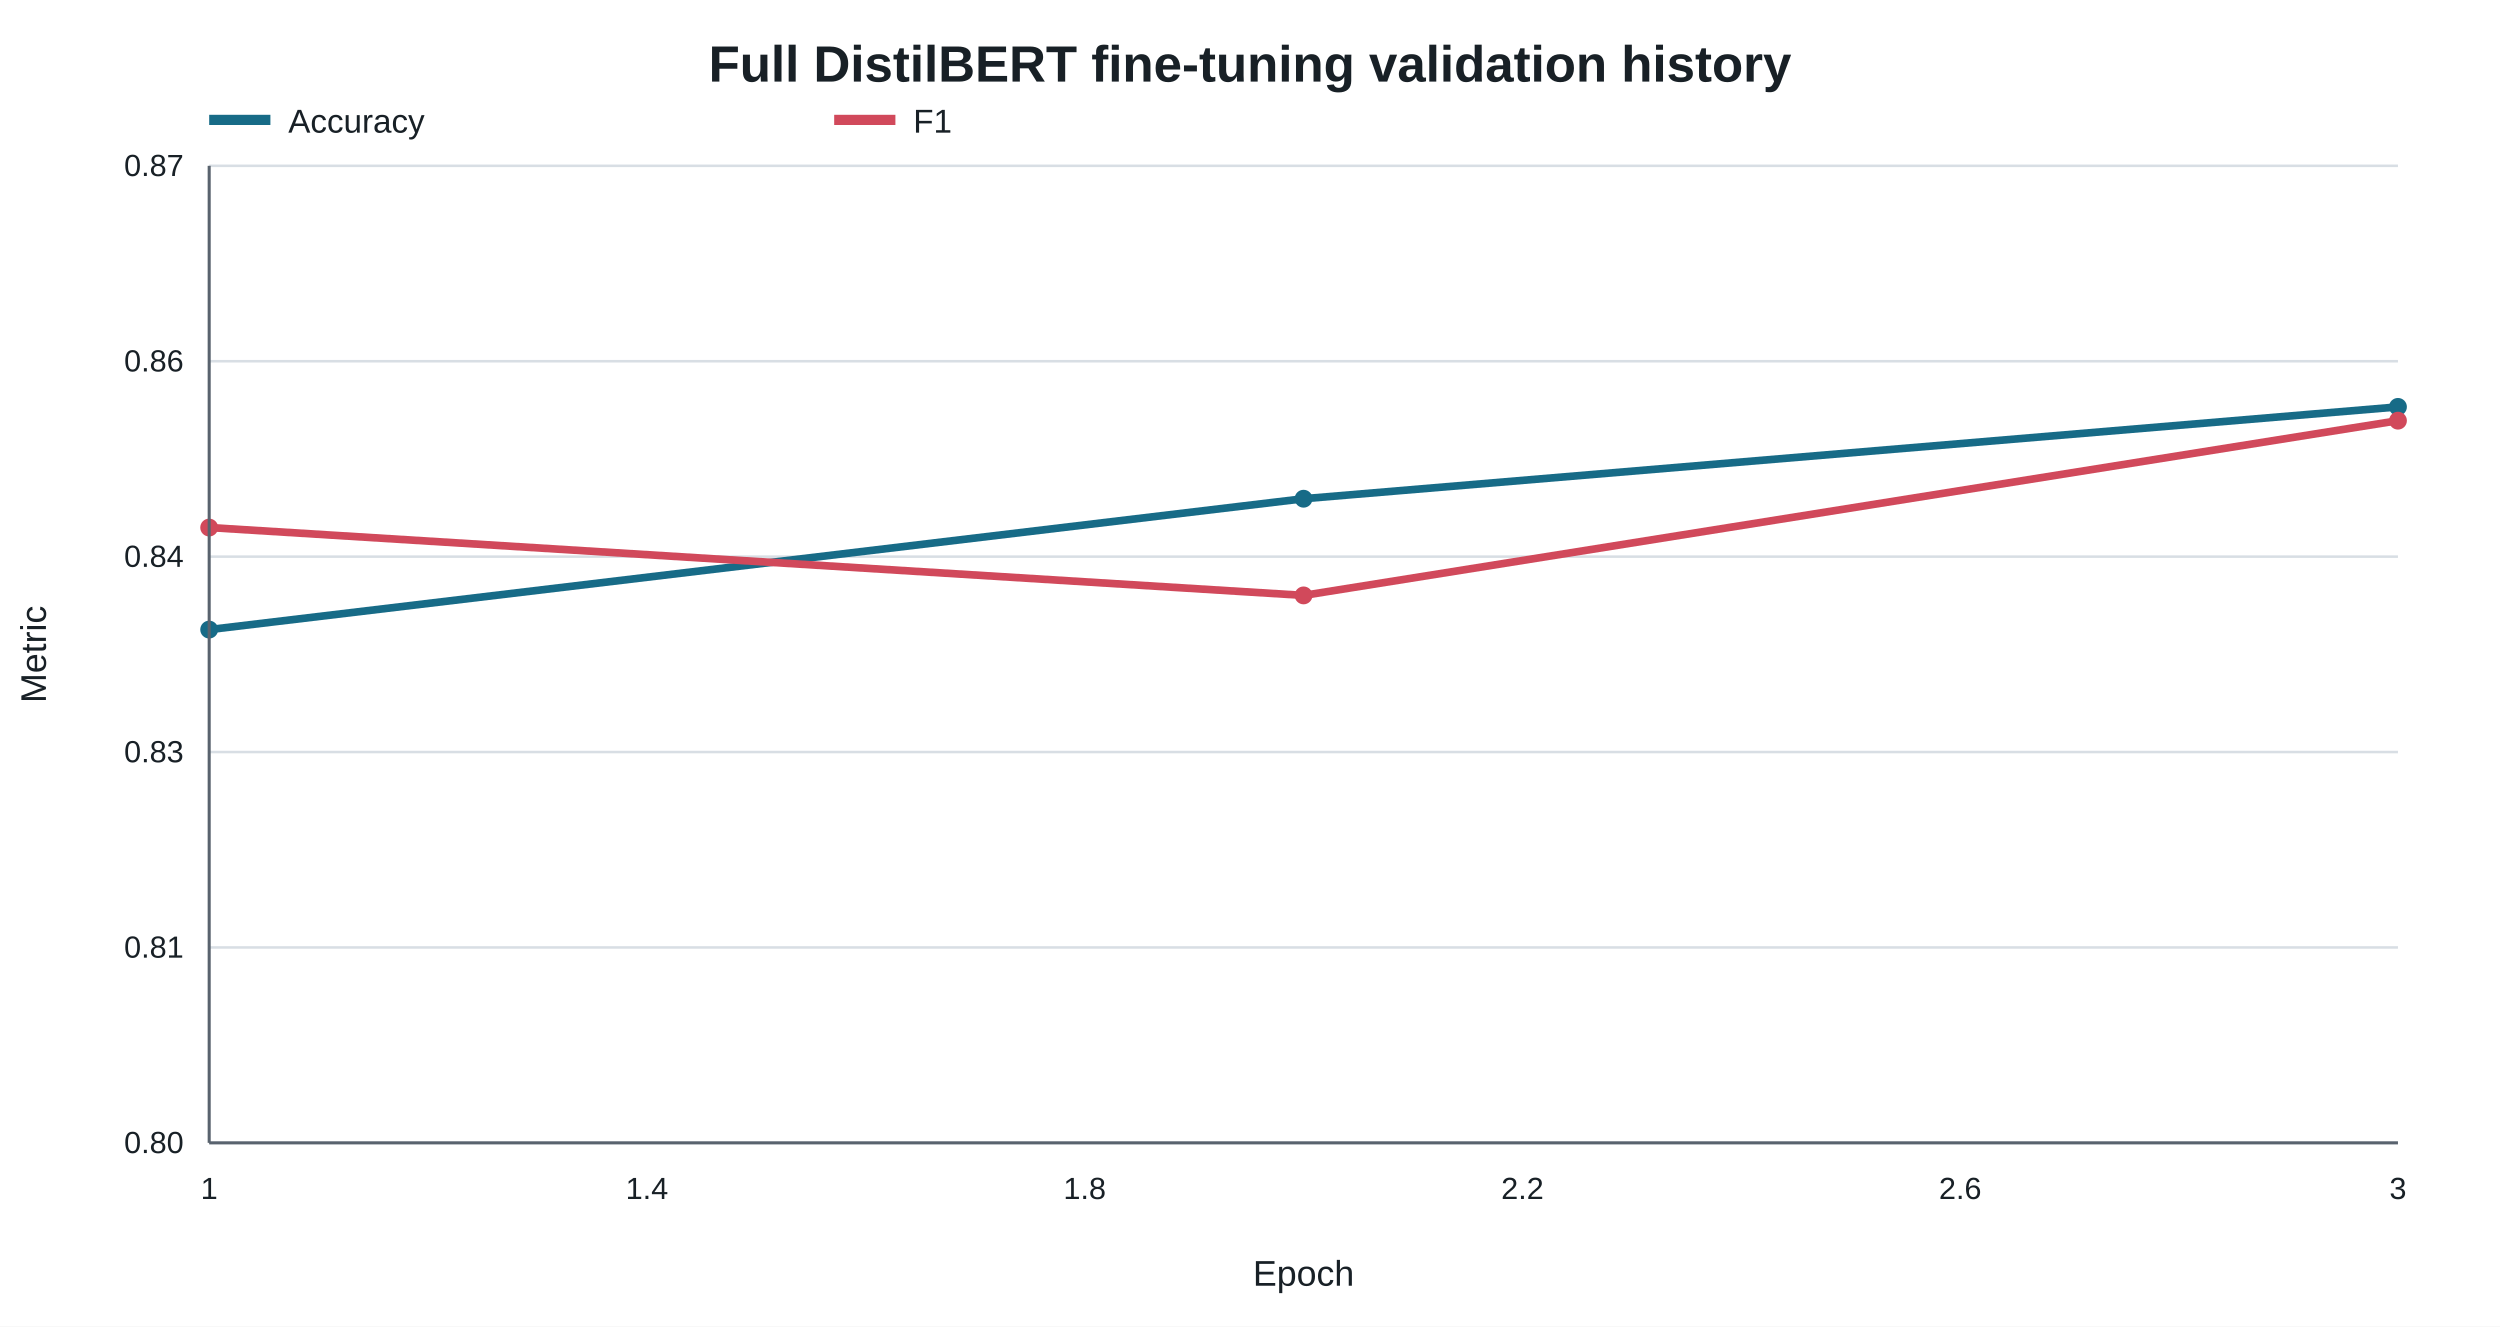
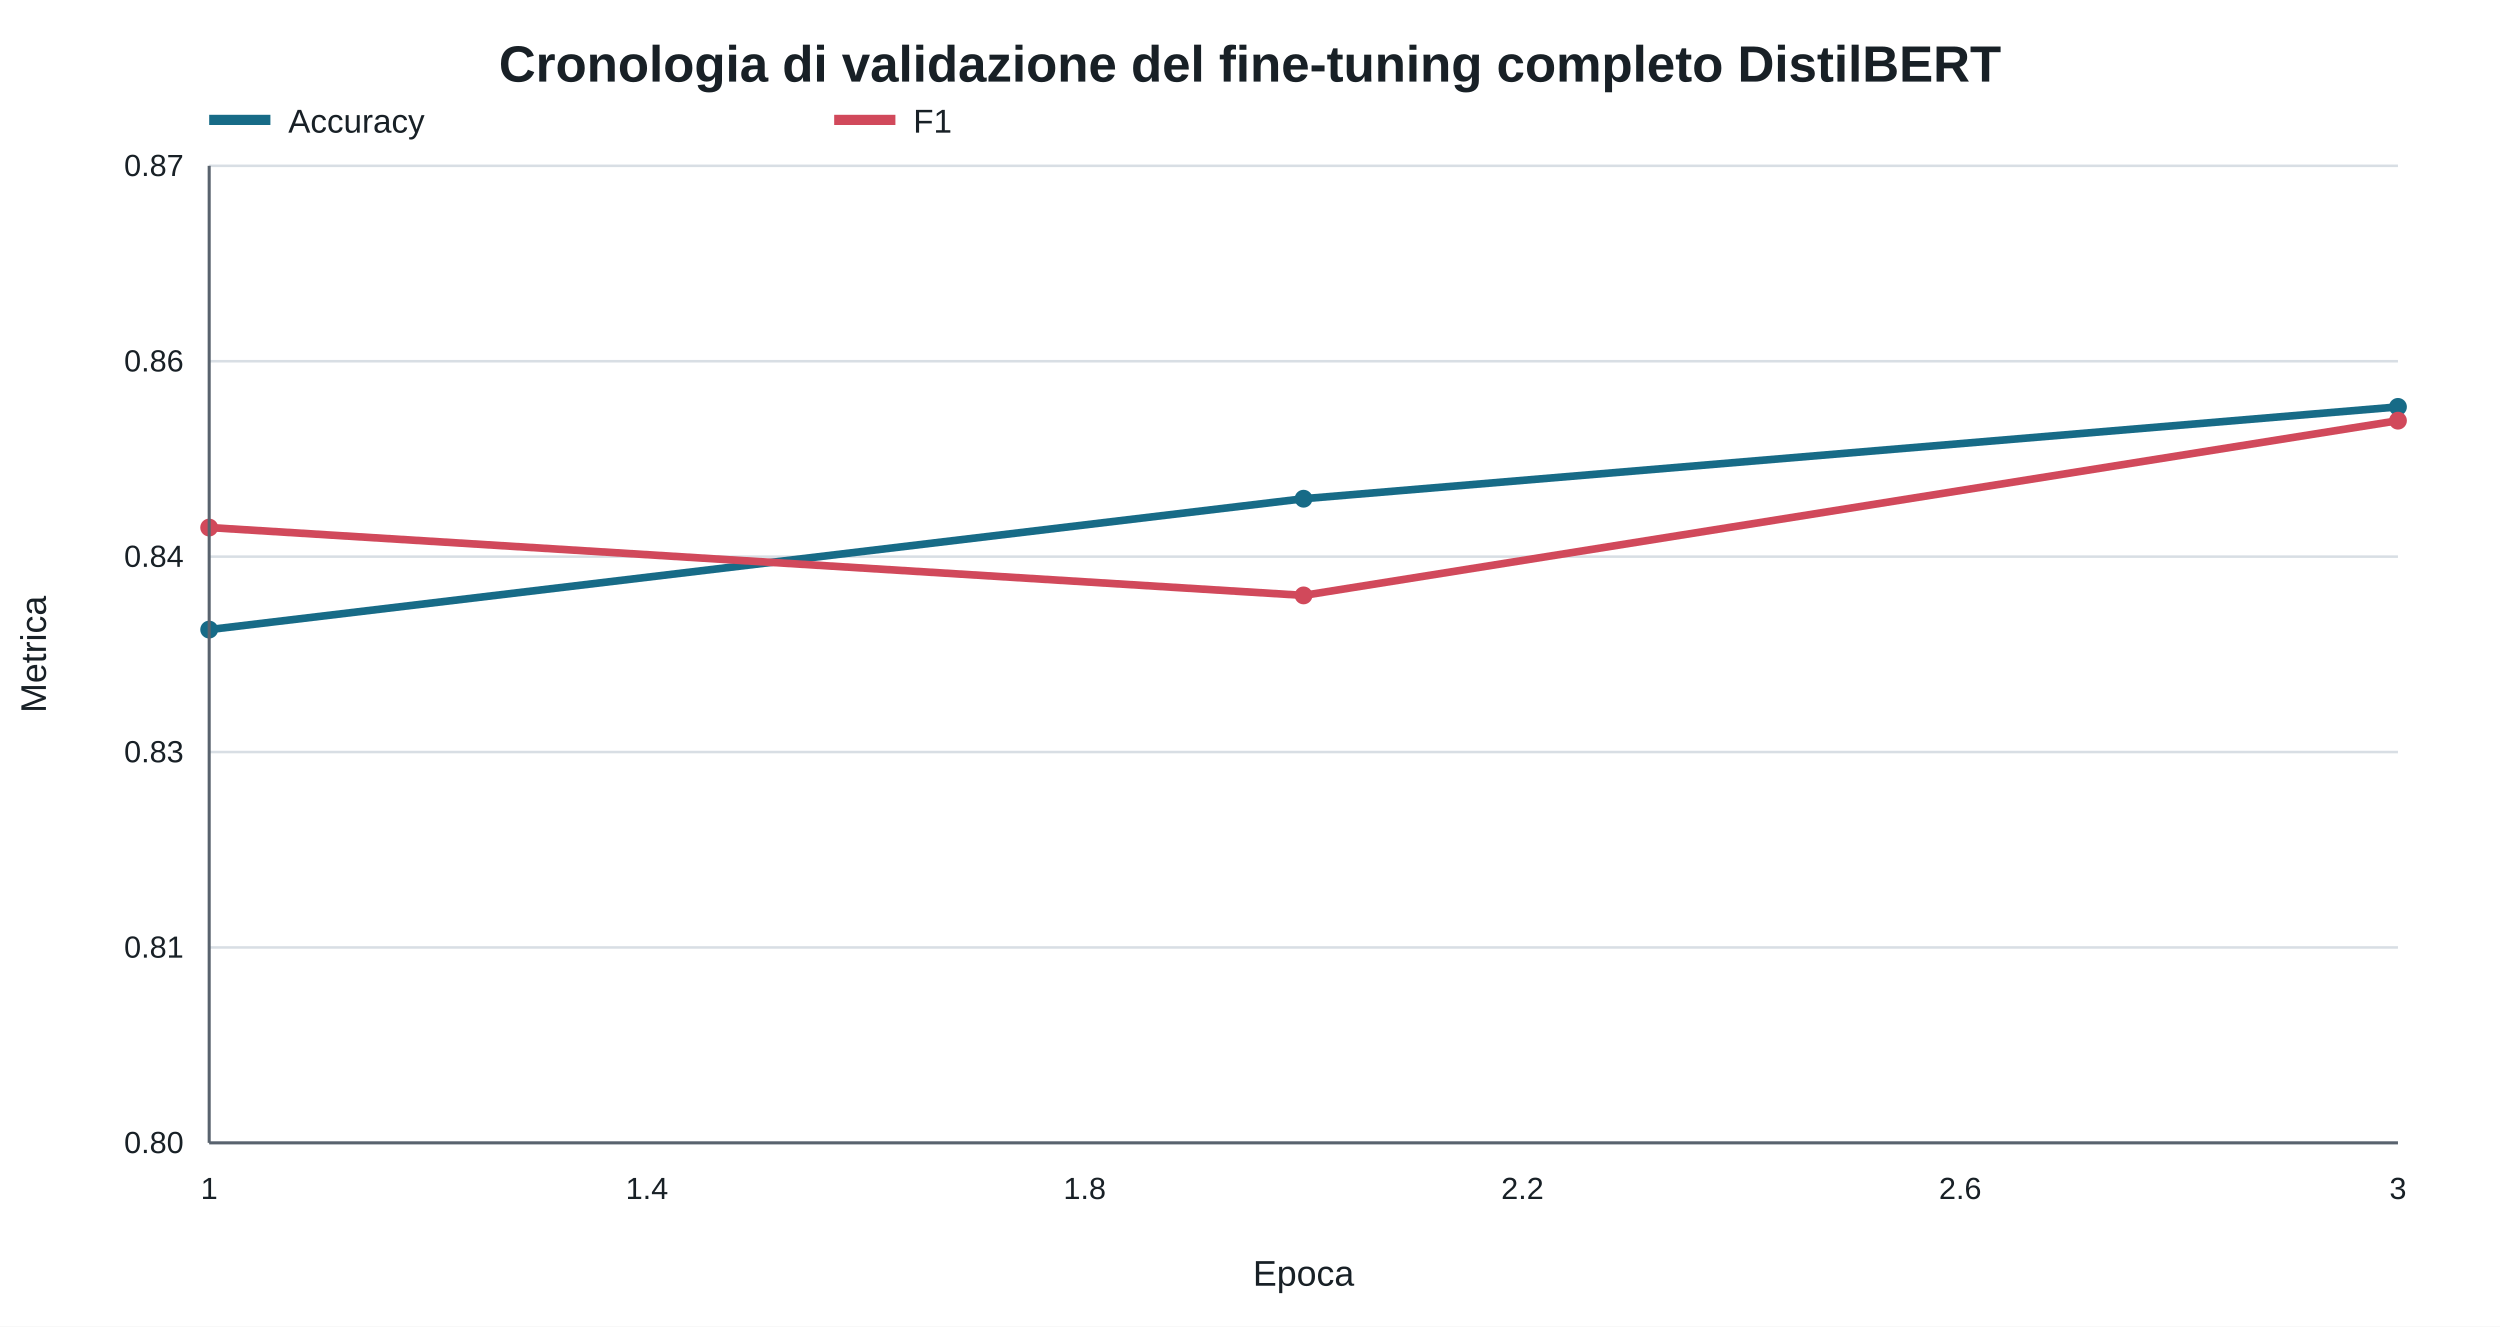
<svg xmlns="http://www.w3.org/2000/svg" width="980" height="520" viewBox="0 0 980 520" role="img" aria-labelledby="title desc">
  <rect width="100%" height="100%" fill="#ffffff" />
  <style>text{font-family:Arial,sans-serif;fill:#182026;letter-spacing:0} .grid{stroke:#d8dee4;stroke-width:1} .axis{stroke:#59636e;stroke-width:1.2}</style>
-   <text x="490.0" y="32" text-anchor="middle" font-size="20" font-weight="700">Full DistilBERT fine-tuning validation history</text>
+   <text x="490.0" y="32" text-anchor="middle" font-size="20" font-weight="700">Cronologia di validazione del fine-tuning completo DistilBERT</text>
  <line class="grid" x1="82" y1="448.0" x2="940" y2="448.0" />
  <text x="72" y="452.0" text-anchor="end" font-size="12">0.80</text>
  <line class="grid" x1="82" y1="371.4" x2="940" y2="371.4" />
  <text x="72" y="375.4" text-anchor="end" font-size="12">0.81</text>
  <line class="grid" x1="82" y1="294.8" x2="940" y2="294.8" />
  <text x="72" y="298.8" text-anchor="end" font-size="12">0.83</text>
  <line class="grid" x1="82" y1="218.2" x2="940" y2="218.2" />
  <text x="72" y="222.2" text-anchor="end" font-size="12">0.84</text>
  <line class="grid" x1="82" y1="141.6" x2="940" y2="141.6" />
  <text x="72" y="145.6" text-anchor="end" font-size="12">0.86</text>
  <line class="grid" x1="82" y1="65.0" x2="940" y2="65.0" />
  <text x="72" y="69.0" text-anchor="end" font-size="12">0.87</text>
  <text x="82.0" y="470" text-anchor="middle" font-size="12">1</text>
  <text x="253.6" y="470" text-anchor="middle" font-size="12">1.4</text>
  <text x="425.2" y="470" text-anchor="middle" font-size="12">1.8</text>
  <text x="596.8" y="470" text-anchor="middle" font-size="12">2.2</text>
  <text x="768.4" y="470" text-anchor="middle" font-size="12">2.6</text>
  <text x="940.0" y="470" text-anchor="middle" font-size="12">3</text>
  <polyline points="82.0,246.8 511.0,195.5 940.0,159.5" fill="none" stroke="#176B87" stroke-width="3" stroke-linejoin="round" />
  <circle cx="82.0" cy="246.8" r="3.5" fill="#176B87" />
  <circle cx="511.0" cy="195.5" r="3.5" fill="#176B87" />
  <circle cx="940.0" cy="159.5" r="3.5" fill="#176B87" />
  <polyline points="82.0,206.8 511.0,233.4 940.0,164.9" fill="none" stroke="#D1495B" stroke-width="3" stroke-linejoin="round" />
  <circle cx="82.0" cy="206.8" r="3.5" fill="#D1495B" />
  <circle cx="511.0" cy="233.4" r="3.5" fill="#D1495B" />
  <circle cx="940.0" cy="164.9" r="3.5" fill="#D1495B" />
  <line x1="82" y1="47" x2="106" y2="47" stroke="#176B87" stroke-width="4" />
  <text x="113" y="52" font-size="13">Accuracy</text>
  <line x1="327" y1="47" x2="351" y2="47" stroke="#D1495B" stroke-width="4" />
  <text x="358" y="52" font-size="13">F1</text>
  <line class="axis" x1="82" y1="448" x2="940" y2="448" />
  <line class="axis" x1="82" y1="65" x2="82" y2="448" />
-   <text x="511.0" y="504" text-anchor="middle" font-size="14">Epoch</text>
-   <text x="18" y="256.5" text-anchor="middle" font-size="14" transform="rotate(-90 18 256.5)">Metric</text>
+   <text x="511.0" y="504" text-anchor="middle" font-size="14">Epoca</text>
+   <text x="18" y="256.5" text-anchor="middle" font-size="14" transform="rotate(-90 18 256.5)">Metrica</text>
</svg>
